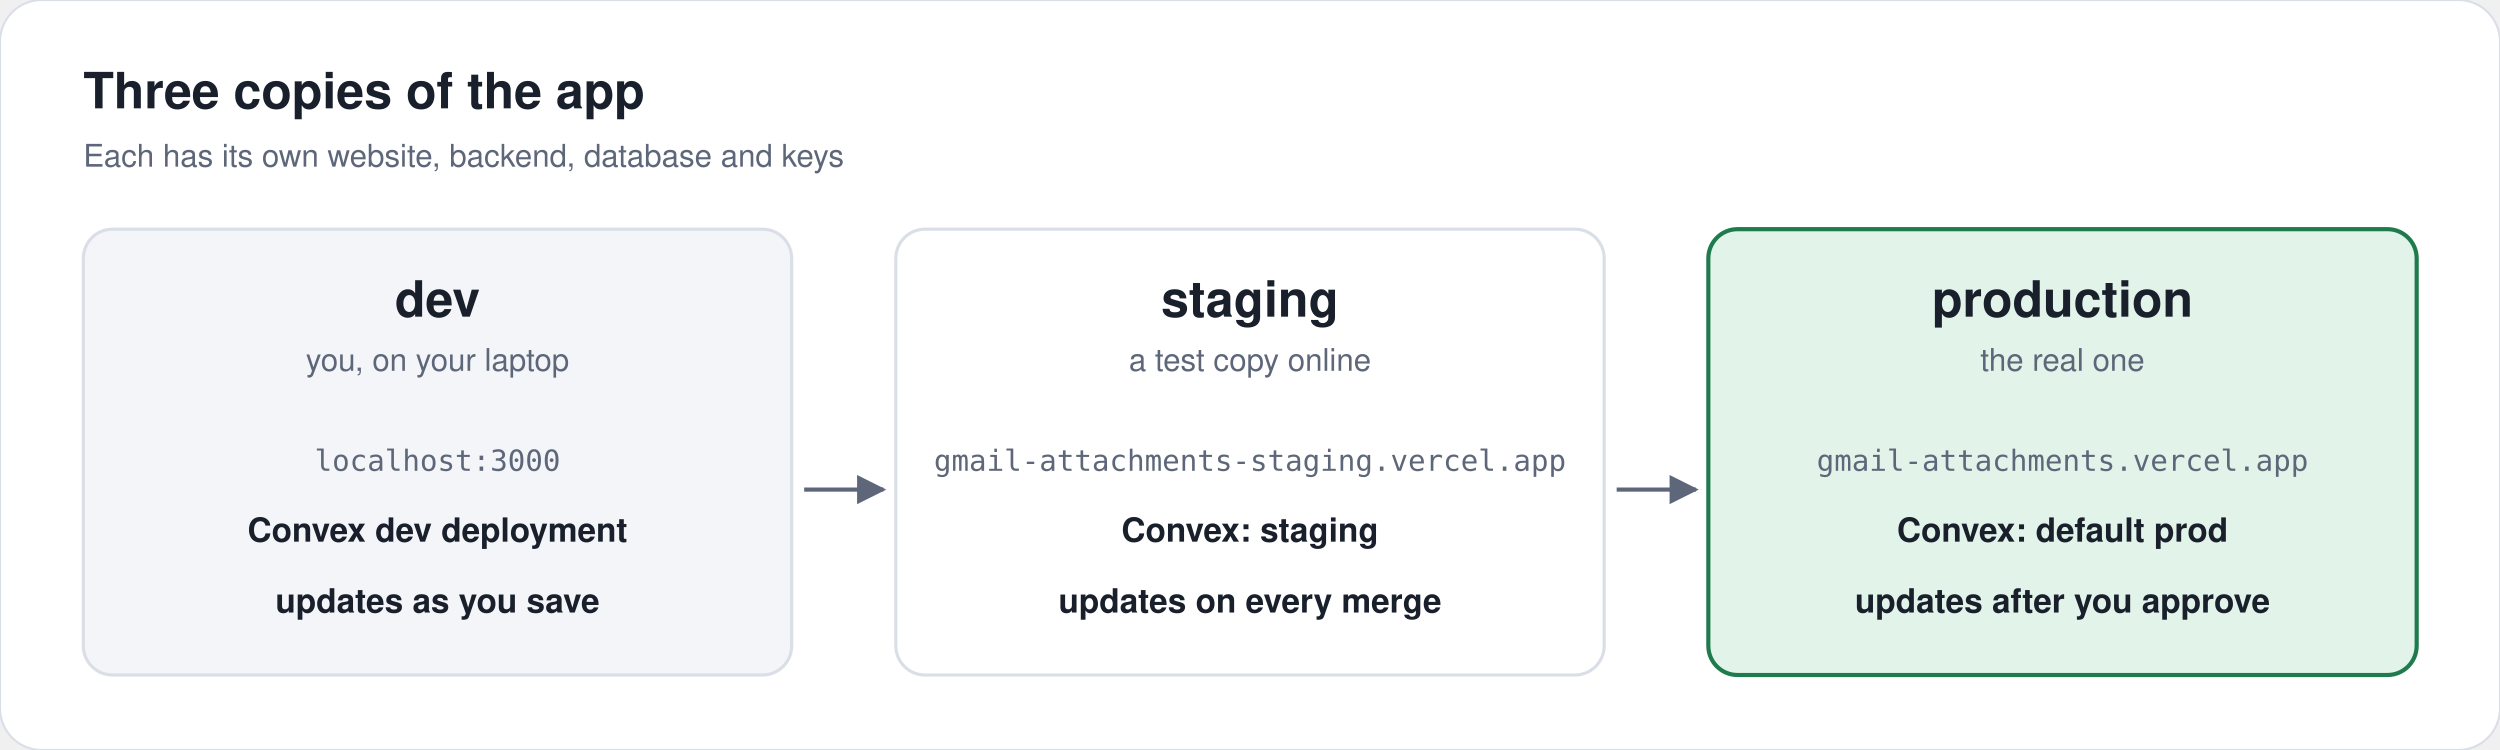
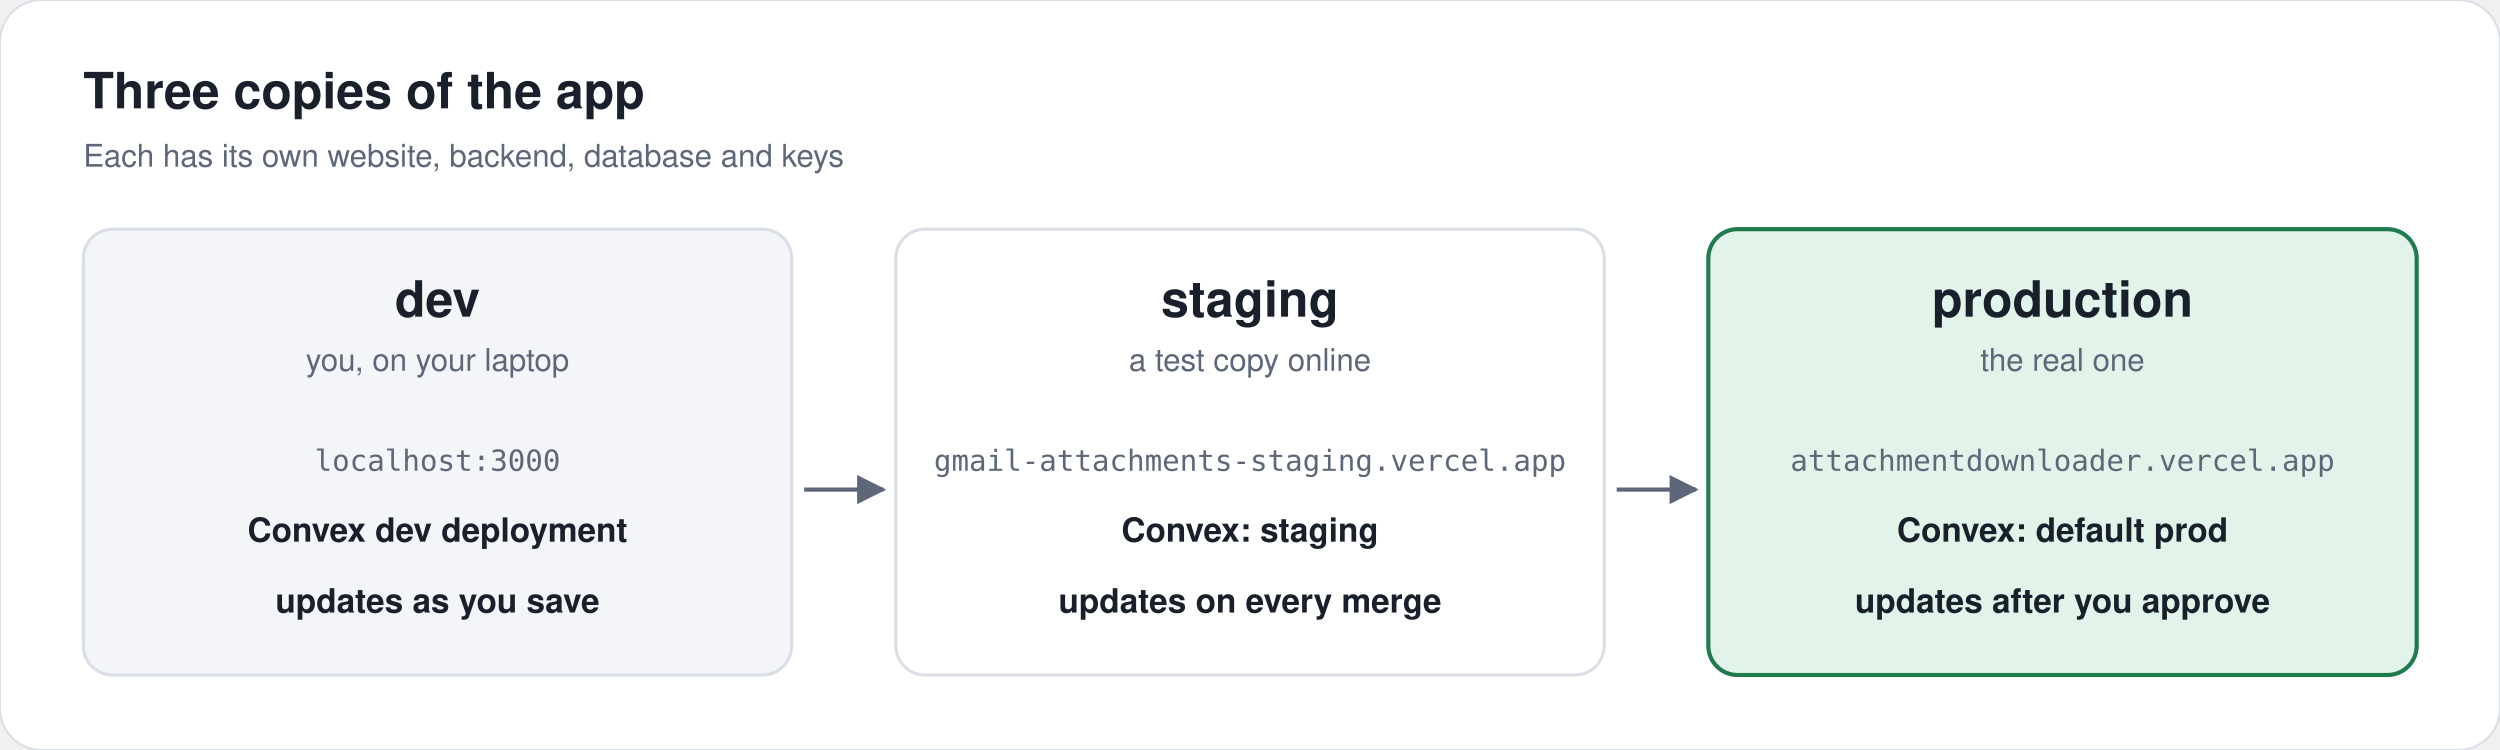
<svg xmlns="http://www.w3.org/2000/svg" width="1200" height="360" viewBox="0 0 1200 360">
  <defs>
    <marker id="a" viewBox="0 0 10 10" refX="9" refY="5" markerWidth="7" markerHeight="7" orient="auto-start-reverse">
      <path d="M0,0 L10,5 L0,10 z" fill="#5d6779" />
    </marker>
  </defs>
  <rect width="1200" height="360" rx="20" fill="#ffffff" stroke="#d9dee7" />
  <text x="40" y="52" font-family="-apple-system, 'Segoe UI', Helvetica, Arial, sans-serif" font-size="24" font-weight="800" fill="#19202c" text-anchor="start">Three copies of the app</text>
  <text x="40" y="80" font-family="-apple-system, 'Segoe UI', Helvetica, Arial, sans-serif" font-size="15" font-weight="400" fill="#5d6779" text-anchor="start">Each has its own website, backend, database and keys</text>
  <rect x="40.0" y="110" width="340" height="214" rx="14" fill="#f3f5f8" stroke="#d9dee7" stroke-width="1.5" />
  <text x="210.0" y="152" font-family="-apple-system, 'Segoe UI', Helvetica, Arial, sans-serif" font-size="24" font-weight="800" fill="#19202c" text-anchor="middle">dev</text>
  <text x="210.0" y="178" font-family="-apple-system, 'Segoe UI', Helvetica, Arial, sans-serif" font-size="15" font-weight="400" fill="#5d6779" text-anchor="middle">you, on your laptop</text>
  <text x="210.0" y="226" font-family="ui-monospace, SFMono-Regular, Menlo, Consolas, monospace" font-size="14" font-weight="400" fill="#5d6779" text-anchor="middle">localhost:3000</text>
  <text x="210.0" y="260" font-family="-apple-system, 'Segoe UI', Helvetica, Arial, sans-serif" font-size="16" font-weight="600" fill="#19202c" text-anchor="middle">Convex dev deployment</text>
  <text x="210.0" y="294" font-family="-apple-system, 'Segoe UI', Helvetica, Arial, sans-serif" font-size="16" font-weight="600" fill="#19202c" text-anchor="middle">updates as you save</text>
  <path d="M386.0,235 L424.0,235" stroke="#5d6779" stroke-width="2" fill="none" marker-end="url(#a)" />
  <rect x="430.0" y="110" width="340" height="214" rx="14" fill="#ffffff" stroke="#d9dee7" stroke-width="1.5" />
  <text x="600.0" y="152" font-family="-apple-system, 'Segoe UI', Helvetica, Arial, sans-serif" font-size="24" font-weight="800" fill="#19202c" text-anchor="middle">staging</text>
  <text x="600.0" y="178" font-family="-apple-system, 'Segoe UI', Helvetica, Arial, sans-serif" font-size="15" font-weight="400" fill="#5d6779" text-anchor="middle">a test copy online</text>
  <text x="600.0" y="226" font-family="ui-monospace, SFMono-Regular, Menlo, Consolas, monospace" font-size="14" font-weight="400" fill="#5d6779" text-anchor="middle">gmail-attachments-staging.vercel.app</text>
  <text x="600.0" y="260" font-family="-apple-system, 'Segoe UI', Helvetica, Arial, sans-serif" font-size="16" font-weight="600" fill="#19202c" text-anchor="middle">Convex: staging</text>
  <text x="600.0" y="294" font-family="-apple-system, 'Segoe UI', Helvetica, Arial, sans-serif" font-size="16" font-weight="600" fill="#19202c" text-anchor="middle">updates on every merge</text>
  <path d="M776.0,235 L814.0,235" stroke="#5d6779" stroke-width="2" fill="none" marker-end="url(#a)" />
  <rect x="820.0" y="110" width="340" height="214" rx="14" fill="#e2f3ea" stroke="#1f7a4d" stroke-width="2" />
  <text x="990.0" y="152" font-family="-apple-system, 'Segoe UI', Helvetica, Arial, sans-serif" font-size="24" font-weight="800" fill="#19202c" text-anchor="middle">production</text>
  <text x="990.0" y="178" font-family="-apple-system, 'Segoe UI', Helvetica, Arial, sans-serif" font-size="15" font-weight="400" fill="#5d6779" text-anchor="middle">the real one</text>
-   <text x="990.0" y="226" font-family="ui-monospace, SFMono-Regular, Menlo, Consolas, monospace" font-size="14" font-weight="400" fill="#5d6779" text-anchor="middle">gmail-attachments.vercel.app</text>
+   <text x="990.0" y="226" font-family="ui-monospace, SFMono-Regular, Menlo, Consolas, monospace" font-size="14" font-weight="400" fill="#5d6779" text-anchor="middle">attachmentdownloader.vercel.app</text>
  <text x="990.0" y="260" font-family="-apple-system, 'Segoe UI', Helvetica, Arial, sans-serif" font-size="16" font-weight="600" fill="#19202c" text-anchor="middle">Convex: default prod</text>
  <text x="990.0" y="294" font-family="-apple-system, 'Segoe UI', Helvetica, Arial, sans-serif" font-size="16" font-weight="600" fill="#19202c" text-anchor="middle">updates after you approve</text>
</svg>
